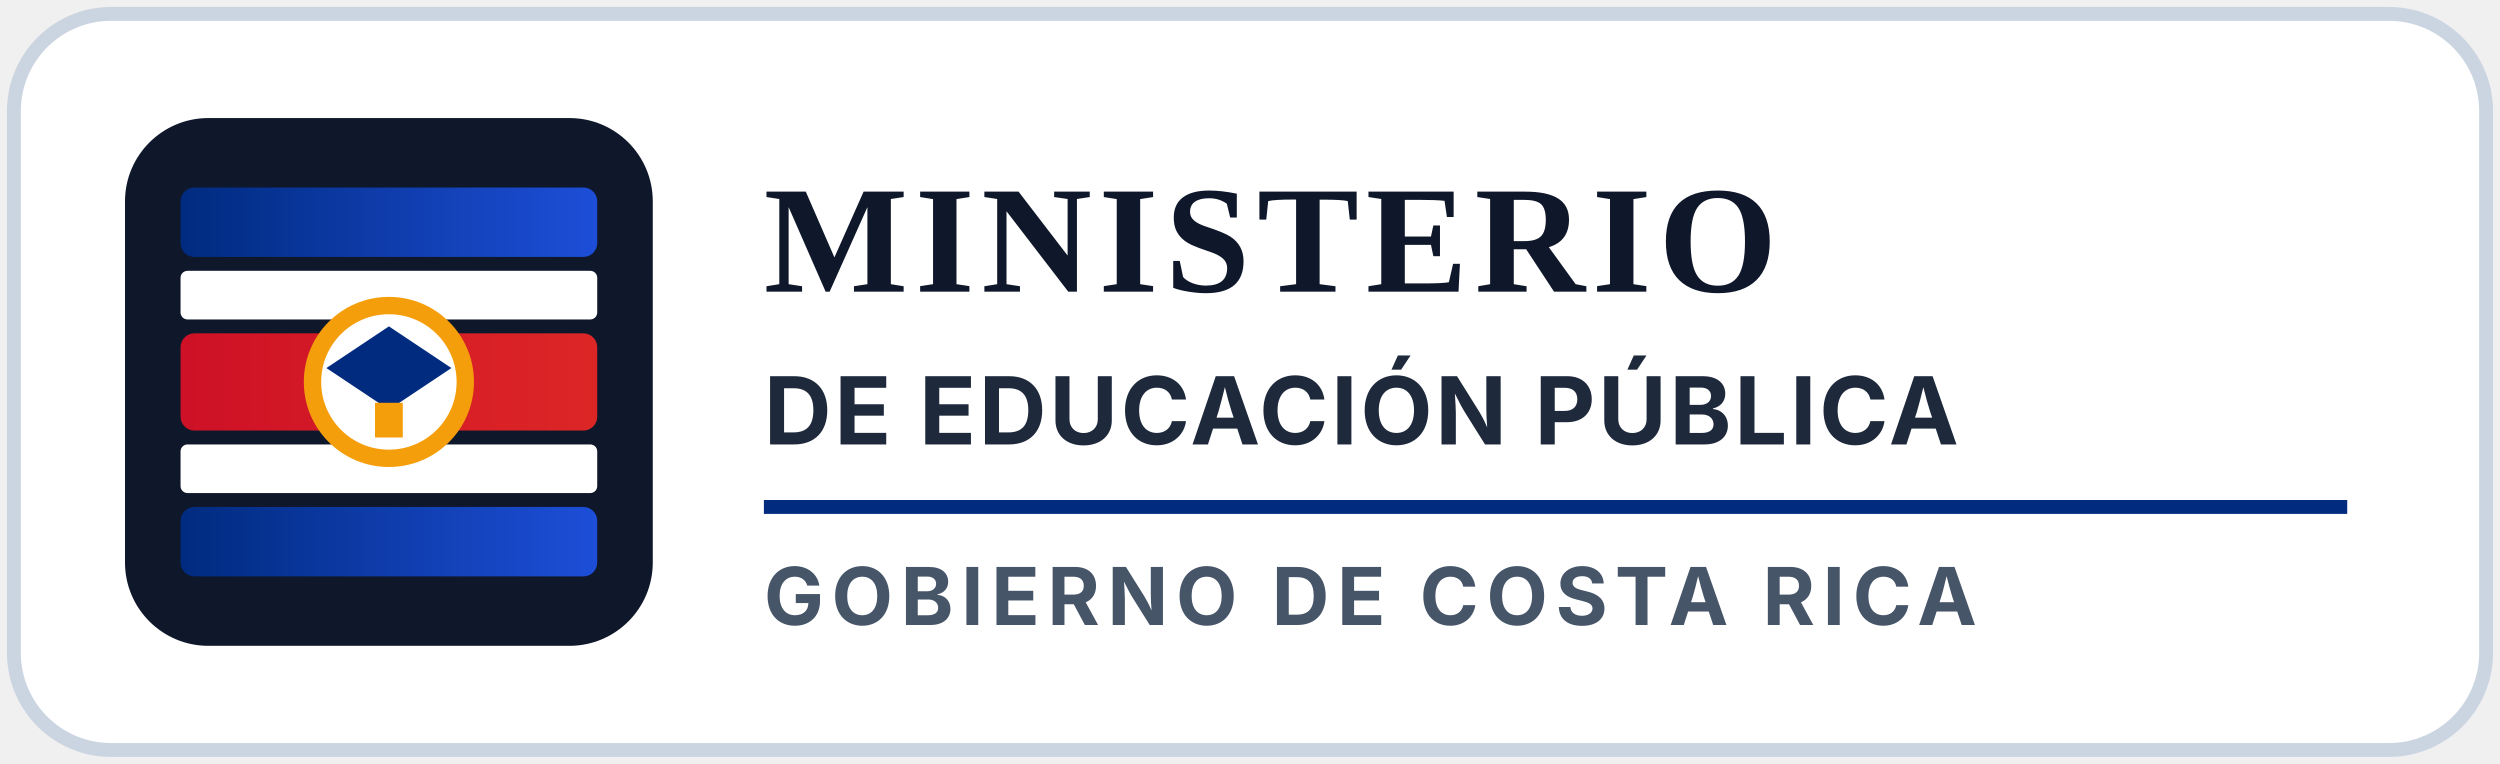
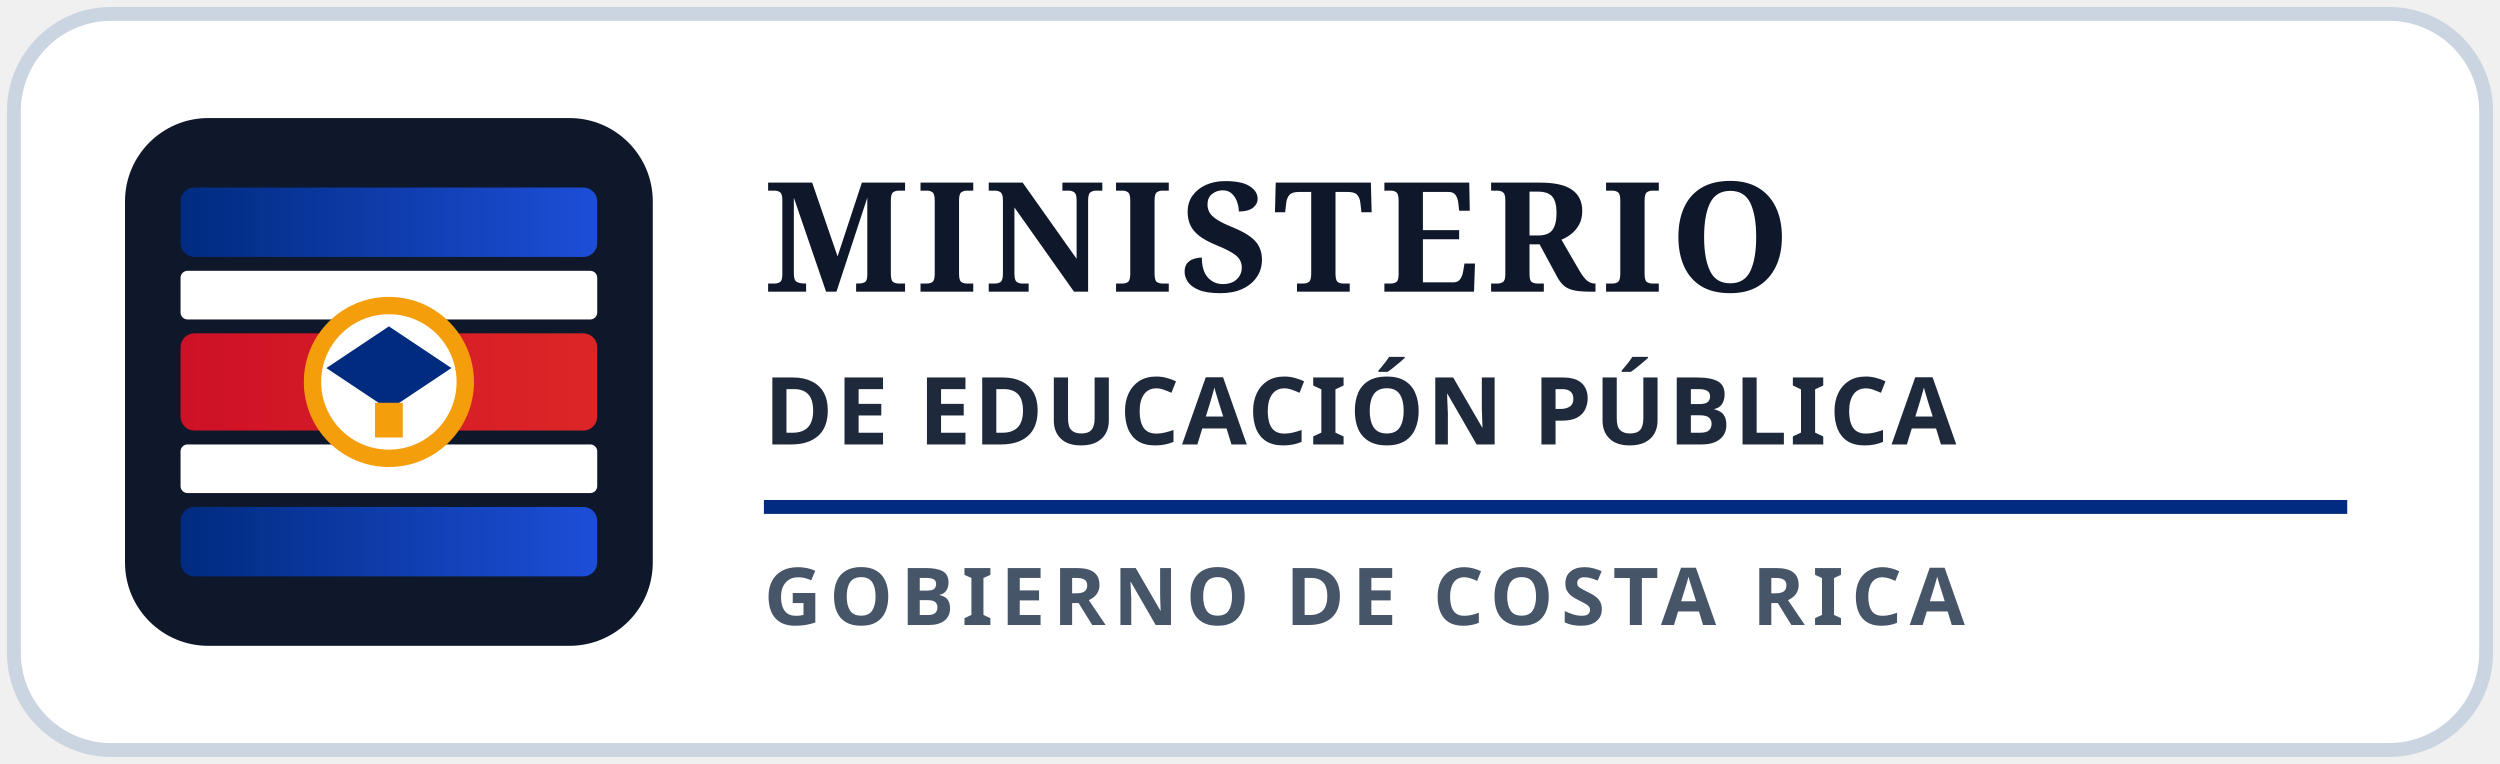
<svg xmlns="http://www.w3.org/2000/svg" viewBox="0 0 360 110" role="img" aria-label="Ministerio de Educación Pública - Gobierno de Costa Rica">
  <defs>
    <linearGradient id="crBlue" x1="0%" y1="0%" x2="100%" y2="0%">
      <stop offset="0%" stop-color="#002b7f" />
      <stop offset="100%" stop-color="#1d4ed8" />
    </linearGradient>
    <linearGradient id="crRed" x1="0%" y1="0%" x2="100%" y2="0%">
      <stop offset="0%" stop-color="#ce1126" />
      <stop offset="100%" stop-color="#dc2626" />
    </linearGradient>
  </defs>
  <rect x="2" y="2" width="356" height="106" rx="14" fill="#ffffff" stroke="#cbd5e1" stroke-width="2" />
  <g transform="translate(18, 17)">
    <rect x="0" y="0" width="76" height="76" rx="12" fill="#0f172a" />
    <rect x="8" y="10" width="60" height="10" rx="2" fill="url(#crBlue)" />
    <rect x="8" y="22" width="60" height="7" rx="1" fill="#ffffff" />
    <rect x="8" y="31" width="60" height="14" rx="2" fill="url(#crRed)" />
    <rect x="8" y="47" width="60" height="7" rx="1" fill="#ffffff" />
    <rect x="8" y="56" width="60" height="10" rx="2" fill="url(#crBlue)" />
    <circle cx="38" cy="38" r="11" fill="#ffffff" stroke="#f59e0b" stroke-width="2.5" />
    <polygon points="38,30 47,36 38,42 29,36" fill="#002b7f" />
    <rect x="36" y="41" width="4" height="5" fill="#f59e0b" />
  </g>
-   <text x="110" y="42" fill="#0f172a" font-family="Georgia, 'Times New Roman', serif" font-size="22" font-weight="700" letter-spacing="1">MINISTERIO</text>
-   <text x="110" y="64" fill="#1e293b" font-family="system-ui, -apple-system, sans-serif" font-size="13.5" font-weight="700" letter-spacing="0.4">DE EDUCACIÓN PÚBLICA</text>
+   <text x="110" y="42" fill="#0f172a" font-family="Georgia, serif" font-size="22" font-weight="700" letter-spacing="1">MINISTERIO</text>
+   <text x="110" y="64" fill="#1e293b" font-family="system-ui, sans-serif" font-size="13.5" font-weight="700" letter-spacing="0.4">DE EDUCACIÓN PÚBLICA</text>
  <line x1="110" y1="73" x2="338" y2="73" stroke="#002b7f" stroke-width="2" />
-   <text x="110" y="90" fill="#475569" font-family="system-ui, -apple-system, sans-serif" font-size="11.5" font-weight="700" letter-spacing="1.1">GOBIERNO DE COSTA RICA</text>
+   <text x="110" y="90" fill="#475569" font-family="system-ui, sans-serif" font-size="11.5" font-weight="700" letter-spacing="1.1">GOBIERNO DE COSTA RICA</text>
</svg>
